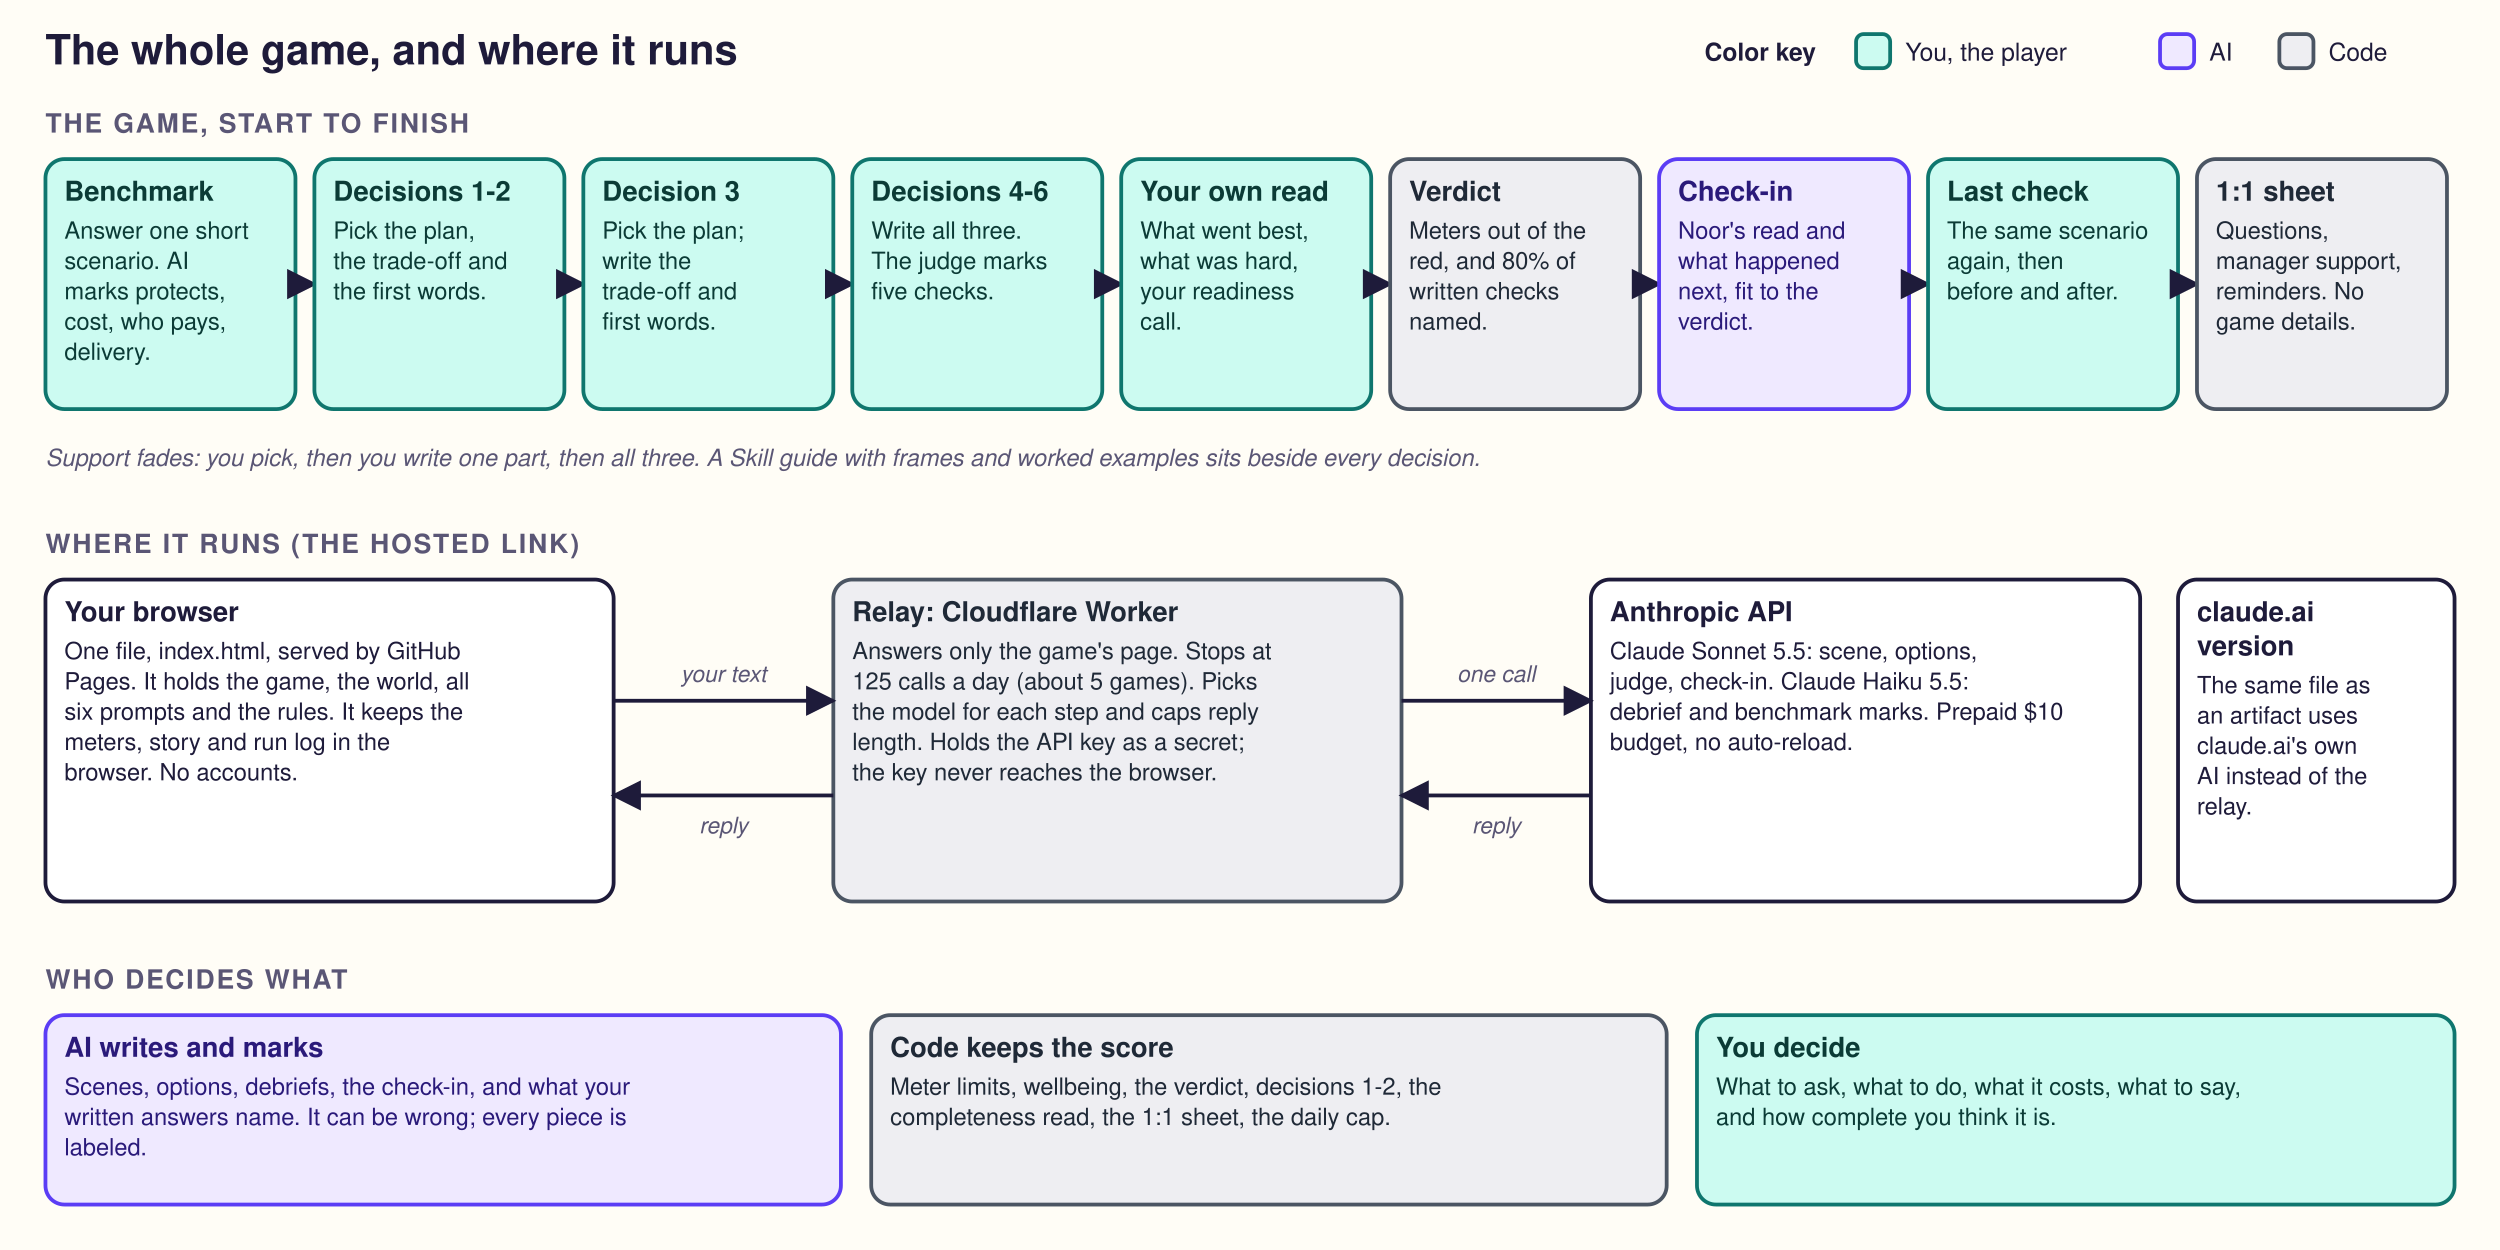
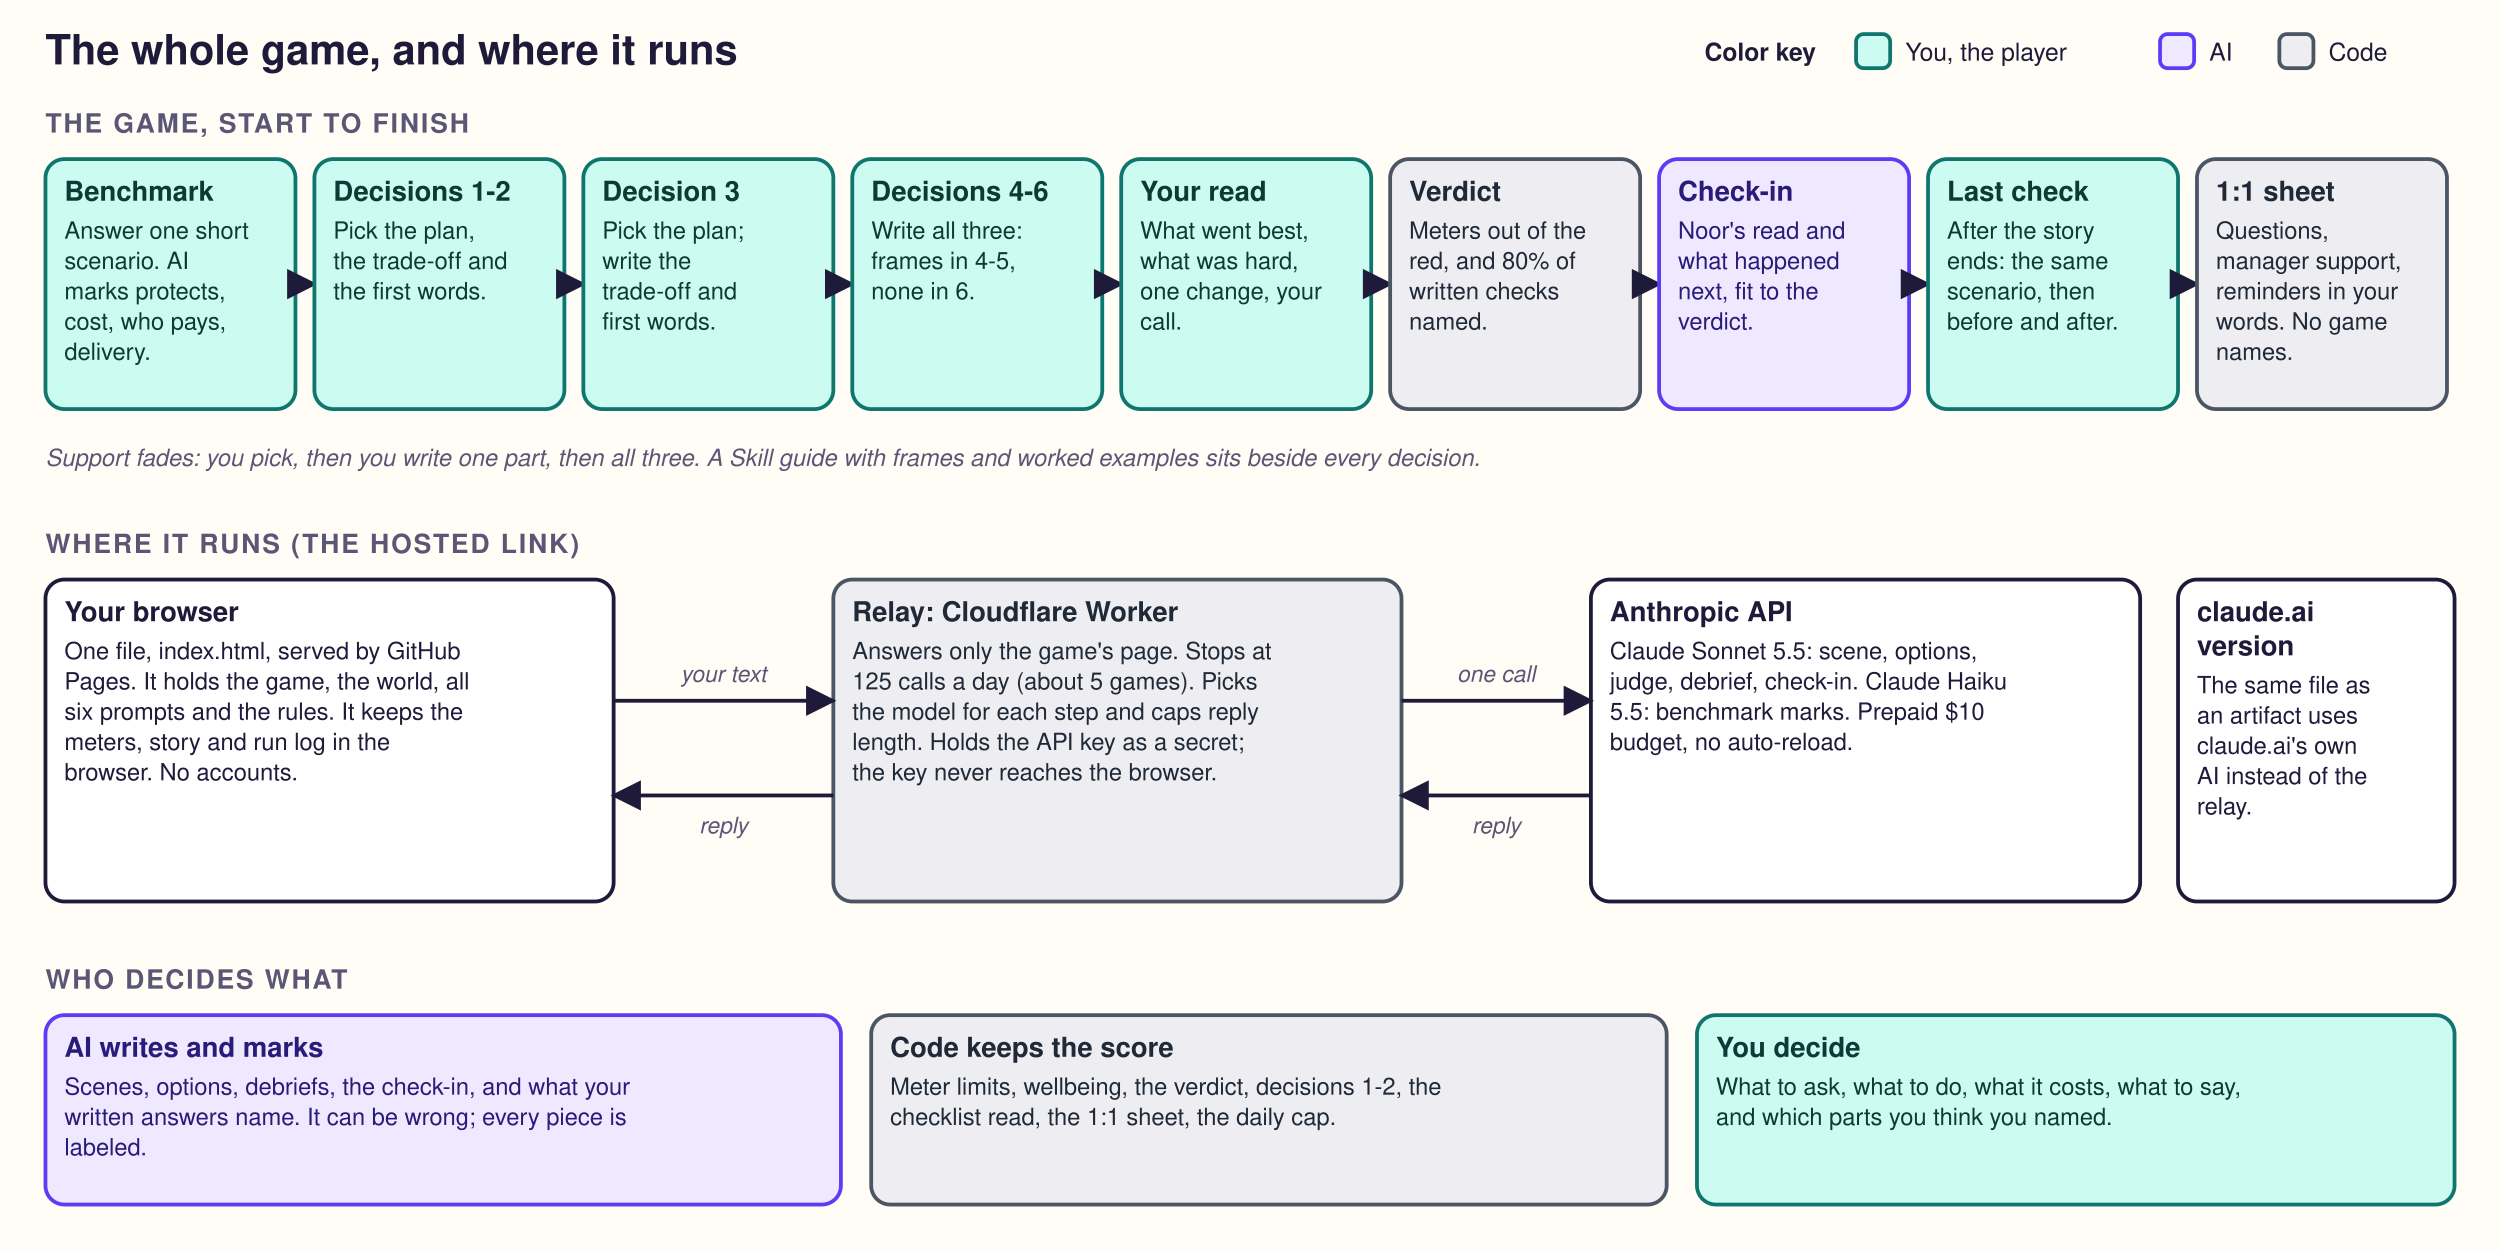
<svg xmlns="http://www.w3.org/2000/svg" width="1320" height="660" viewBox="0 0 1320 660" role="img" aria-label="The whole game, and where it runs">
  <defs>
    <marker id="ah" viewBox="0 0 10 10" refX="9" refY="5" markerWidth="8" markerHeight="8" orient="auto-start-reverse">
      <path d="M0,0 L10,5 L0,10 z" fill="#1E1B3A" />
    </marker>
  </defs>
  <rect width="1320" height="660" fill="#FFFDF6" />
  <text x="24" y="34" style="font-family:'Helvetica Neue',Helvetica,Arial,sans-serif;font-size:22px;font-weight:800" fill="#1E1B3A">The whole game, and where it runs</text>
  <text x="900" y="32" style="font-family:'Helvetica Neue',Helvetica,Arial,sans-serif;font-size:13px;font-weight:700" fill="#1E1B3A">Color key</text>
  <rect x="980" y="18" width="18" height="18" rx="4" fill="#CCFBF1" stroke="#0F766E" stroke-width="2" />
  <text x="1006" y="32" style="font-family:'Helvetica Neue',Helvetica,Arial,sans-serif;font-size:13px" fill="#1E1B3A">You, the player</text>
  <rect x="1140.5" y="18" width="18" height="18" rx="4" fill="#EFE9FF" stroke="#5B3DF5" stroke-width="2" />
  <text x="1166.5" y="32" style="font-family:'Helvetica Neue',Helvetica,Arial,sans-serif;font-size:13px" fill="#1E1B3A">AI</text>
  <rect x="1203.5" y="18" width="18" height="18" rx="4" fill="#EEEEF2" stroke="#4B5563" stroke-width="2" />
  <text x="1229.5" y="32" style="font-family:'Helvetica Neue',Helvetica,Arial,sans-serif;font-size:13px" fill="#1E1B3A">Code</text>
  <text x="24" y="70" style="font-family:'Helvetica Neue',Helvetica,Arial,sans-serif;font-size:14px;font-weight:800;letter-spacing:1px" fill="#5A5675">THE GAME, START TO FINISH</text>
  <rect x="24" y="84" width="132" height="132" rx="10" fill="#CCFBF1" stroke="#0F766E" stroke-width="2" />
  <text x="34" y="106" style="font-family:'Helvetica Neue',Helvetica,Arial,sans-serif;font-size:14.5px;font-weight:700" fill="#0B3B36">Benchmark</text>
  <text x="34" y="126" style="font-family:'Helvetica Neue',Helvetica,Arial,sans-serif;font-size:12.5px" fill="#0B3B36">Answer one short</text>
  <text x="34" y="142" style="font-family:'Helvetica Neue',Helvetica,Arial,sans-serif;font-size:12.5px" fill="#0B3B36">scenario. AI</text>
  <text x="34" y="158" style="font-family:'Helvetica Neue',Helvetica,Arial,sans-serif;font-size:12.5px" fill="#0B3B36">marks protects,</text>
  <text x="34" y="174" style="font-family:'Helvetica Neue',Helvetica,Arial,sans-serif;font-size:12.5px" fill="#0B3B36">cost, who pays,</text>
  <text x="34" y="190" style="font-family:'Helvetica Neue',Helvetica,Arial,sans-serif;font-size:12.5px" fill="#0B3B36">delivery.</text>
  <line x1="156" y1="150.0" x2="166" y2="150.0" stroke="#1E1B3A" stroke-width="2" marker-end="url(#ah)" />
  <rect x="166" y="84" width="132" height="132" rx="10" fill="#CCFBF1" stroke="#0F766E" stroke-width="2" />
  <text x="176" y="106" style="font-family:'Helvetica Neue',Helvetica,Arial,sans-serif;font-size:14.5px;font-weight:700" fill="#0B3B36">Decisions 1-2</text>
  <text x="176" y="126" style="font-family:'Helvetica Neue',Helvetica,Arial,sans-serif;font-size:12.5px" fill="#0B3B36">Pick the plan,</text>
  <text x="176" y="142" style="font-family:'Helvetica Neue',Helvetica,Arial,sans-serif;font-size:12.5px" fill="#0B3B36">the trade-off and</text>
  <text x="176" y="158" style="font-family:'Helvetica Neue',Helvetica,Arial,sans-serif;font-size:12.5px" fill="#0B3B36">the first words.</text>
  <line x1="298" y1="150.0" x2="308" y2="150.0" stroke="#1E1B3A" stroke-width="2" marker-end="url(#ah)" />
  <rect x="308" y="84" width="132" height="132" rx="10" fill="#CCFBF1" stroke="#0F766E" stroke-width="2" />
  <text x="318" y="106" style="font-family:'Helvetica Neue',Helvetica,Arial,sans-serif;font-size:14.5px;font-weight:700" fill="#0B3B36">Decision 3</text>
  <text x="318" y="126" style="font-family:'Helvetica Neue',Helvetica,Arial,sans-serif;font-size:12.5px" fill="#0B3B36">Pick the plan;</text>
  <text x="318" y="142" style="font-family:'Helvetica Neue',Helvetica,Arial,sans-serif;font-size:12.5px" fill="#0B3B36">write the</text>
  <text x="318" y="158" style="font-family:'Helvetica Neue',Helvetica,Arial,sans-serif;font-size:12.5px" fill="#0B3B36">trade-off and</text>
  <text x="318" y="174" style="font-family:'Helvetica Neue',Helvetica,Arial,sans-serif;font-size:12.5px" fill="#0B3B36">first words.</text>
  <line x1="440" y1="150.0" x2="450" y2="150.0" stroke="#1E1B3A" stroke-width="2" marker-end="url(#ah)" />
  <rect x="450" y="84" width="132" height="132" rx="10" fill="#CCFBF1" stroke="#0F766E" stroke-width="2" />
  <text x="460" y="106" style="font-family:'Helvetica Neue',Helvetica,Arial,sans-serif;font-size:14.5px;font-weight:700" fill="#0B3B36">Decisions 4-6</text>
-   <text x="460" y="126" style="font-family:'Helvetica Neue',Helvetica,Arial,sans-serif;font-size:12.5px" fill="#0B3B36">Write all three.</text>
-   <text x="460" y="142" style="font-family:'Helvetica Neue',Helvetica,Arial,sans-serif;font-size:12.5px" fill="#0B3B36">The judge marks</text>
-   <text x="460" y="158" style="font-family:'Helvetica Neue',Helvetica,Arial,sans-serif;font-size:12.5px" fill="#0B3B36">five checks.</text>
+   <text x="460" y="126" style="font-family:'Helvetica Neue',Helvetica,Arial,sans-serif;font-size:12.5px" fill="#0B3B36">Write all three:</text>
+   <text x="460" y="142" style="font-family:'Helvetica Neue',Helvetica,Arial,sans-serif;font-size:12.5px" fill="#0B3B36">frames in 4-5,</text>
+   <text x="460" y="158" style="font-family:'Helvetica Neue',Helvetica,Arial,sans-serif;font-size:12.5px" fill="#0B3B36">none in 6.</text>
  <line x1="582" y1="150.0" x2="592" y2="150.0" stroke="#1E1B3A" stroke-width="2" marker-end="url(#ah)" />
  <rect x="592" y="84" width="132" height="132" rx="10" fill="#CCFBF1" stroke="#0F766E" stroke-width="2" />
-   <text x="602" y="106" style="font-family:'Helvetica Neue',Helvetica,Arial,sans-serif;font-size:14.5px;font-weight:700" fill="#0B3B36">Your own read</text>
+   <text x="602" y="106" style="font-family:'Helvetica Neue',Helvetica,Arial,sans-serif;font-size:14.5px;font-weight:700" fill="#0B3B36">Your read</text>
  <text x="602" y="126" style="font-family:'Helvetica Neue',Helvetica,Arial,sans-serif;font-size:12.5px" fill="#0B3B36">What went best,</text>
  <text x="602" y="142" style="font-family:'Helvetica Neue',Helvetica,Arial,sans-serif;font-size:12.5px" fill="#0B3B36">what was hard,</text>
-   <text x="602" y="158" style="font-family:'Helvetica Neue',Helvetica,Arial,sans-serif;font-size:12.5px" fill="#0B3B36">your readiness</text>
+   <text x="602" y="158" style="font-family:'Helvetica Neue',Helvetica,Arial,sans-serif;font-size:12.5px" fill="#0B3B36">one change, your</text>
  <text x="602" y="174" style="font-family:'Helvetica Neue',Helvetica,Arial,sans-serif;font-size:12.5px" fill="#0B3B36">call.</text>
  <line x1="724" y1="150.0" x2="734" y2="150.0" stroke="#1E1B3A" stroke-width="2" marker-end="url(#ah)" />
  <rect x="734" y="84" width="132" height="132" rx="10" fill="#EEEEF2" stroke="#4B5563" stroke-width="2" />
  <text x="744" y="106" style="font-family:'Helvetica Neue',Helvetica,Arial,sans-serif;font-size:14.5px;font-weight:700" fill="#1F2937">Verdict</text>
  <text x="744" y="126" style="font-family:'Helvetica Neue',Helvetica,Arial,sans-serif;font-size:12.5px" fill="#1F2937">Meters out of the</text>
  <text x="744" y="142" style="font-family:'Helvetica Neue',Helvetica,Arial,sans-serif;font-size:12.5px" fill="#1F2937">red, and 80% of</text>
  <text x="744" y="158" style="font-family:'Helvetica Neue',Helvetica,Arial,sans-serif;font-size:12.5px" fill="#1F2937">written checks</text>
  <text x="744" y="174" style="font-family:'Helvetica Neue',Helvetica,Arial,sans-serif;font-size:12.5px" fill="#1F2937">named.</text>
  <line x1="866" y1="150.0" x2="876" y2="150.0" stroke="#1E1B3A" stroke-width="2" marker-end="url(#ah)" />
  <rect x="876" y="84" width="132" height="132" rx="10" fill="#EFE9FF" stroke="#5B3DF5" stroke-width="2" />
  <text x="886" y="106" style="font-family:'Helvetica Neue',Helvetica,Arial,sans-serif;font-size:14.5px;font-weight:700" fill="#2A1A7A">Check-in</text>
  <text x="886" y="126" style="font-family:'Helvetica Neue',Helvetica,Arial,sans-serif;font-size:12.5px" fill="#2A1A7A">Noor's read and</text>
  <text x="886" y="142" style="font-family:'Helvetica Neue',Helvetica,Arial,sans-serif;font-size:12.5px" fill="#2A1A7A">what happened</text>
  <text x="886" y="158" style="font-family:'Helvetica Neue',Helvetica,Arial,sans-serif;font-size:12.5px" fill="#2A1A7A">next, fit to the</text>
  <text x="886" y="174" style="font-family:'Helvetica Neue',Helvetica,Arial,sans-serif;font-size:12.5px" fill="#2A1A7A">verdict.</text>
  <line x1="1008" y1="150.0" x2="1018" y2="150.0" stroke="#1E1B3A" stroke-width="2" marker-end="url(#ah)" />
  <rect x="1018" y="84" width="132" height="132" rx="10" fill="#CCFBF1" stroke="#0F766E" stroke-width="2" />
  <text x="1028" y="106" style="font-family:'Helvetica Neue',Helvetica,Arial,sans-serif;font-size:14.5px;font-weight:700" fill="#0B3B36">Last check</text>
-   <text x="1028" y="126" style="font-family:'Helvetica Neue',Helvetica,Arial,sans-serif;font-size:12.5px" fill="#0B3B36">The same scenario</text>
-   <text x="1028" y="142" style="font-family:'Helvetica Neue',Helvetica,Arial,sans-serif;font-size:12.5px" fill="#0B3B36">again, then</text>
-   <text x="1028" y="158" style="font-family:'Helvetica Neue',Helvetica,Arial,sans-serif;font-size:12.5px" fill="#0B3B36">before and after.</text>
+   <text x="1028" y="126" style="font-family:'Helvetica Neue',Helvetica,Arial,sans-serif;font-size:12.5px" fill="#0B3B36">After the story</text>
+   <text x="1028" y="142" style="font-family:'Helvetica Neue',Helvetica,Arial,sans-serif;font-size:12.5px" fill="#0B3B36">ends: the same</text>
+   <text x="1028" y="158" style="font-family:'Helvetica Neue',Helvetica,Arial,sans-serif;font-size:12.5px" fill="#0B3B36">scenario, then</text>
+   <text x="1028" y="174" style="font-family:'Helvetica Neue',Helvetica,Arial,sans-serif;font-size:12.5px" fill="#0B3B36">before and after.</text>
  <line x1="1150" y1="150.0" x2="1160" y2="150.0" stroke="#1E1B3A" stroke-width="2" marker-end="url(#ah)" />
  <rect x="1160" y="84" width="132" height="132" rx="10" fill="#EEEEF2" stroke="#4B5563" stroke-width="2" />
  <text x="1170" y="106" style="font-family:'Helvetica Neue',Helvetica,Arial,sans-serif;font-size:14.5px;font-weight:700" fill="#1F2937">1:1 sheet</text>
  <text x="1170" y="126" style="font-family:'Helvetica Neue',Helvetica,Arial,sans-serif;font-size:12.5px" fill="#1F2937">Questions,</text>
  <text x="1170" y="142" style="font-family:'Helvetica Neue',Helvetica,Arial,sans-serif;font-size:12.5px" fill="#1F2937">manager support,</text>
-   <text x="1170" y="158" style="font-family:'Helvetica Neue',Helvetica,Arial,sans-serif;font-size:12.5px" fill="#1F2937">reminders. No</text>
-   <text x="1170" y="174" style="font-family:'Helvetica Neue',Helvetica,Arial,sans-serif;font-size:12.5px" fill="#1F2937">game details.</text>
+   <text x="1170" y="158" style="font-family:'Helvetica Neue',Helvetica,Arial,sans-serif;font-size:12.5px" fill="#1F2937">reminders in your</text>
+   <text x="1170" y="174" style="font-family:'Helvetica Neue',Helvetica,Arial,sans-serif;font-size:12.5px" fill="#1F2937">words. No game</text>
+   <text x="1170" y="190" style="font-family:'Helvetica Neue',Helvetica,Arial,sans-serif;font-size:12.5px" fill="#1F2937">names.</text>
  <text x="24" y="246" style="font-family:'Helvetica Neue',Helvetica,Arial,sans-serif;font-size:12.5px;font-style:italic" fill="#5A5675">Support fades: you pick, then you write one part, then all three. A Skill guide with frames and worked examples sits beside every decision.</text>
  <text x="24" y="292" style="font-family:'Helvetica Neue',Helvetica,Arial,sans-serif;font-size:14px;font-weight:800;letter-spacing:1px" fill="#5A5675">WHERE IT RUNS (THE HOSTED LINK)</text>
  <rect x="24" y="306" width="300" height="170" rx="10" fill="#FFFFFF" stroke="#1E1B3A" stroke-width="2" />
  <text x="34" y="328" style="font-family:'Helvetica Neue',Helvetica,Arial,sans-serif;font-size:14.5px;font-weight:700" fill="#1E1B3A">Your browser</text>
  <text x="34" y="348" style="font-family:'Helvetica Neue',Helvetica,Arial,sans-serif;font-size:12.5px" fill="#1E1B3A">One file, index.html, served by GitHub</text>
  <text x="34" y="364" style="font-family:'Helvetica Neue',Helvetica,Arial,sans-serif;font-size:12.5px" fill="#1E1B3A">Pages. It holds the game, the world, all</text>
  <text x="34" y="380" style="font-family:'Helvetica Neue',Helvetica,Arial,sans-serif;font-size:12.5px" fill="#1E1B3A">six prompts and the rules. It keeps the</text>
  <text x="34" y="396" style="font-family:'Helvetica Neue',Helvetica,Arial,sans-serif;font-size:12.5px" fill="#1E1B3A">meters, story and run log in the</text>
  <text x="34" y="412" style="font-family:'Helvetica Neue',Helvetica,Arial,sans-serif;font-size:12.5px" fill="#1E1B3A">browser. No accounts.</text>
  <rect x="440" y="306" width="300" height="170" rx="10" fill="#EEEEF2" stroke="#4B5563" stroke-width="2" />
  <text x="450" y="328" style="font-family:'Helvetica Neue',Helvetica,Arial,sans-serif;font-size:14.5px;font-weight:700" fill="#1F2937">Relay: Cloudflare Worker</text>
  <text x="450" y="348" style="font-family:'Helvetica Neue',Helvetica,Arial,sans-serif;font-size:12.5px" fill="#1F2937">Answers only the game's page. Stops at</text>
  <text x="450" y="364" style="font-family:'Helvetica Neue',Helvetica,Arial,sans-serif;font-size:12.5px" fill="#1F2937">125 calls a day (about 5 games). Picks</text>
  <text x="450" y="380" style="font-family:'Helvetica Neue',Helvetica,Arial,sans-serif;font-size:12.5px" fill="#1F2937">the model for each step and caps reply</text>
  <text x="450" y="396" style="font-family:'Helvetica Neue',Helvetica,Arial,sans-serif;font-size:12.5px" fill="#1F2937">length. Holds the API key as a secret;</text>
  <text x="450" y="412" style="font-family:'Helvetica Neue',Helvetica,Arial,sans-serif;font-size:12.5px" fill="#1F2937">the key never reaches the browser.</text>
  <rect x="840" y="306" width="290" height="170" rx="10" fill="#FFFFFF" stroke="#1E1B3A" stroke-width="2" />
  <text x="850" y="328" style="font-family:'Helvetica Neue',Helvetica,Arial,sans-serif;font-size:14.5px;font-weight:700" fill="#1E1B3A">Anthropic API</text>
  <text x="850" y="348" style="font-family:'Helvetica Neue',Helvetica,Arial,sans-serif;font-size:12.5px" fill="#1E1B3A">Claude Sonnet 5.5: scene, options,</text>
-   <text x="850" y="364" style="font-family:'Helvetica Neue',Helvetica,Arial,sans-serif;font-size:12.5px" fill="#1E1B3A">judge, check-in. Claude Haiku 5.5:</text>
-   <text x="850" y="380" style="font-family:'Helvetica Neue',Helvetica,Arial,sans-serif;font-size:12.5px" fill="#1E1B3A">debrief and benchmark marks. Prepaid $10</text>
+   <text x="850" y="364" style="font-family:'Helvetica Neue',Helvetica,Arial,sans-serif;font-size:12.5px" fill="#1E1B3A">judge, debrief, check-in. Claude Haiku</text>
+   <text x="850" y="380" style="font-family:'Helvetica Neue',Helvetica,Arial,sans-serif;font-size:12.5px" fill="#1E1B3A">5.5: benchmark marks. Prepaid $10</text>
  <text x="850" y="396" style="font-family:'Helvetica Neue',Helvetica,Arial,sans-serif;font-size:12.5px" fill="#1E1B3A">budget, no auto-reload.</text>
  <line x1="324" y1="370" x2="440" y2="370" stroke="#1E1B3A" stroke-width="2" marker-end="url(#ah)" />
  <text x="382" y="360" text-anchor="middle" style="font-family:'Helvetica Neue',Helvetica,Arial,sans-serif;font-size:12px;font-style:italic" fill="#5A5675">your text</text>
  <line x1="440" y1="420" x2="324" y2="420" stroke="#1E1B3A" stroke-width="2" marker-end="url(#ah)" />
  <text x="382" y="440" text-anchor="middle" style="font-family:'Helvetica Neue',Helvetica,Arial,sans-serif;font-size:12px;font-style:italic" fill="#5A5675">reply</text>
  <line x1="740" y1="370" x2="840" y2="370" stroke="#1E1B3A" stroke-width="2" marker-end="url(#ah)" />
  <text x="790" y="360" text-anchor="middle" style="font-family:'Helvetica Neue',Helvetica,Arial,sans-serif;font-size:12px;font-style:italic" fill="#5A5675">one call</text>
  <line x1="840" y1="420" x2="740" y2="420" stroke="#1E1B3A" stroke-width="2" marker-end="url(#ah)" />
  <text x="790" y="440" text-anchor="middle" style="font-family:'Helvetica Neue',Helvetica,Arial,sans-serif;font-size:12px;font-style:italic" fill="#5A5675">reply</text>
  <rect x="1150" y="306" width="146" height="170" rx="10" fill="#FFFFFF" stroke="#1E1B3A" stroke-width="2" />
  <text x="1160" y="328" style="font-family:'Helvetica Neue',Helvetica,Arial,sans-serif;font-size:14.5px;font-weight:700" fill="#1E1B3A">claude.ai</text>
  <text x="1160" y="346" style="font-family:'Helvetica Neue',Helvetica,Arial,sans-serif;font-size:14.5px;font-weight:700" fill="#1E1B3A">version</text>
  <text x="1160" y="366" style="font-family:'Helvetica Neue',Helvetica,Arial,sans-serif;font-size:12.5px" fill="#1E1B3A">The same file as</text>
  <text x="1160" y="382" style="font-family:'Helvetica Neue',Helvetica,Arial,sans-serif;font-size:12.5px" fill="#1E1B3A">an artifact uses</text>
  <text x="1160" y="398" style="font-family:'Helvetica Neue',Helvetica,Arial,sans-serif;font-size:12.5px" fill="#1E1B3A">claude.ai's own</text>
  <text x="1160" y="414" style="font-family:'Helvetica Neue',Helvetica,Arial,sans-serif;font-size:12.5px" fill="#1E1B3A">AI instead of the</text>
  <text x="1160" y="430" style="font-family:'Helvetica Neue',Helvetica,Arial,sans-serif;font-size:12.5px" fill="#1E1B3A">relay.</text>
  <text x="24" y="522" style="font-family:'Helvetica Neue',Helvetica,Arial,sans-serif;font-size:14px;font-weight:800;letter-spacing:1px" fill="#5A5675">WHO DECIDES WHAT</text>
  <rect x="24" y="536" width="420" height="100" rx="10" fill="#EFE9FF" stroke="#5B3DF5" stroke-width="2" />
  <text x="34" y="558" style="font-family:'Helvetica Neue',Helvetica,Arial,sans-serif;font-size:14.5px;font-weight:700" fill="#2A1A7A">AI writes and marks</text>
  <text x="34" y="578" style="font-family:'Helvetica Neue',Helvetica,Arial,sans-serif;font-size:12.5px" fill="#2A1A7A">Scenes, options, debriefs, the check-in, and what your</text>
  <text x="34" y="594" style="font-family:'Helvetica Neue',Helvetica,Arial,sans-serif;font-size:12.5px" fill="#2A1A7A">written answers name. It can be wrong; every piece is</text>
  <text x="34" y="610" style="font-family:'Helvetica Neue',Helvetica,Arial,sans-serif;font-size:12.5px" fill="#2A1A7A">labeled.</text>
  <rect x="460" y="536" width="420" height="100" rx="10" fill="#EEEEF2" stroke="#4B5563" stroke-width="2" />
  <text x="470" y="558" style="font-family:'Helvetica Neue',Helvetica,Arial,sans-serif;font-size:14.5px;font-weight:700" fill="#1F2937">Code keeps the score</text>
  <text x="470" y="578" style="font-family:'Helvetica Neue',Helvetica,Arial,sans-serif;font-size:12.5px" fill="#1F2937">Meter limits, wellbeing, the verdict, decisions 1-2, the</text>
-   <text x="470" y="594" style="font-family:'Helvetica Neue',Helvetica,Arial,sans-serif;font-size:12.5px" fill="#1F2937">completeness read, the 1:1 sheet, the daily cap.</text>
+   <text x="470" y="594" style="font-family:'Helvetica Neue',Helvetica,Arial,sans-serif;font-size:12.5px" fill="#1F2937">checklist read, the 1:1 sheet, the daily cap.</text>
  <rect x="896" y="536" width="400" height="100" rx="10" fill="#CCFBF1" stroke="#0F766E" stroke-width="2" />
  <text x="906" y="558" style="font-family:'Helvetica Neue',Helvetica,Arial,sans-serif;font-size:14.5px;font-weight:700" fill="#0B3B36">You decide</text>
  <text x="906" y="578" style="font-family:'Helvetica Neue',Helvetica,Arial,sans-serif;font-size:12.5px" fill="#0B3B36">What to ask, what to do, what it costs, what to say,</text>
-   <text x="906" y="594" style="font-family:'Helvetica Neue',Helvetica,Arial,sans-serif;font-size:12.5px" fill="#0B3B36">and how complete you think it is.</text>
+   <text x="906" y="594" style="font-family:'Helvetica Neue',Helvetica,Arial,sans-serif;font-size:12.5px" fill="#0B3B36">and which parts you think you named.</text>
</svg>
